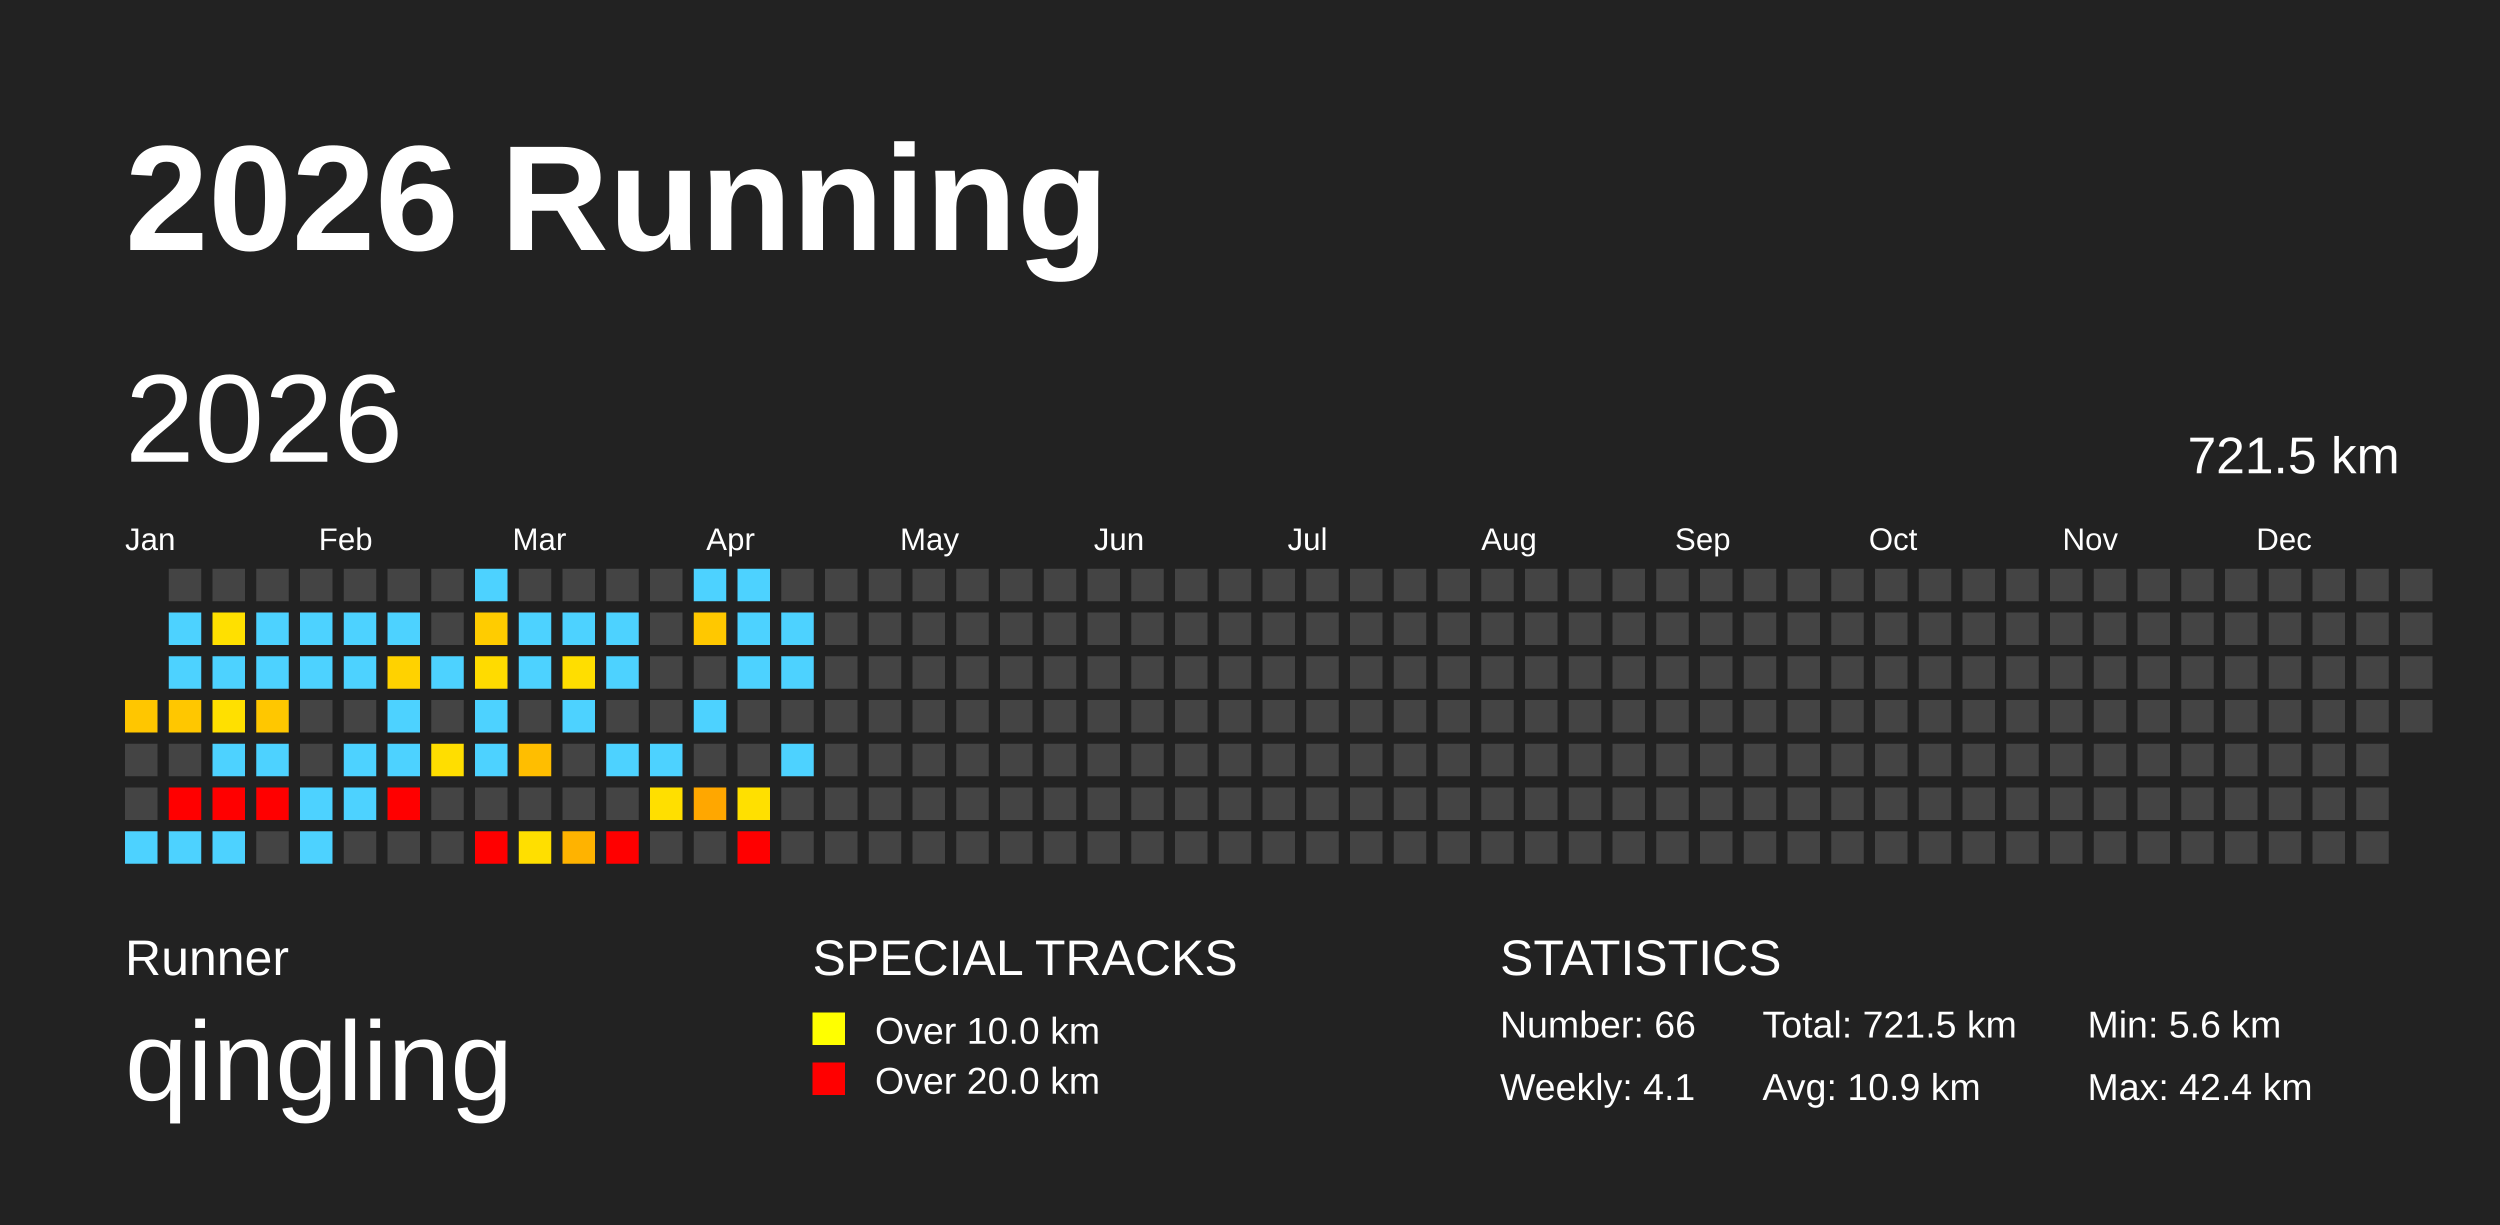
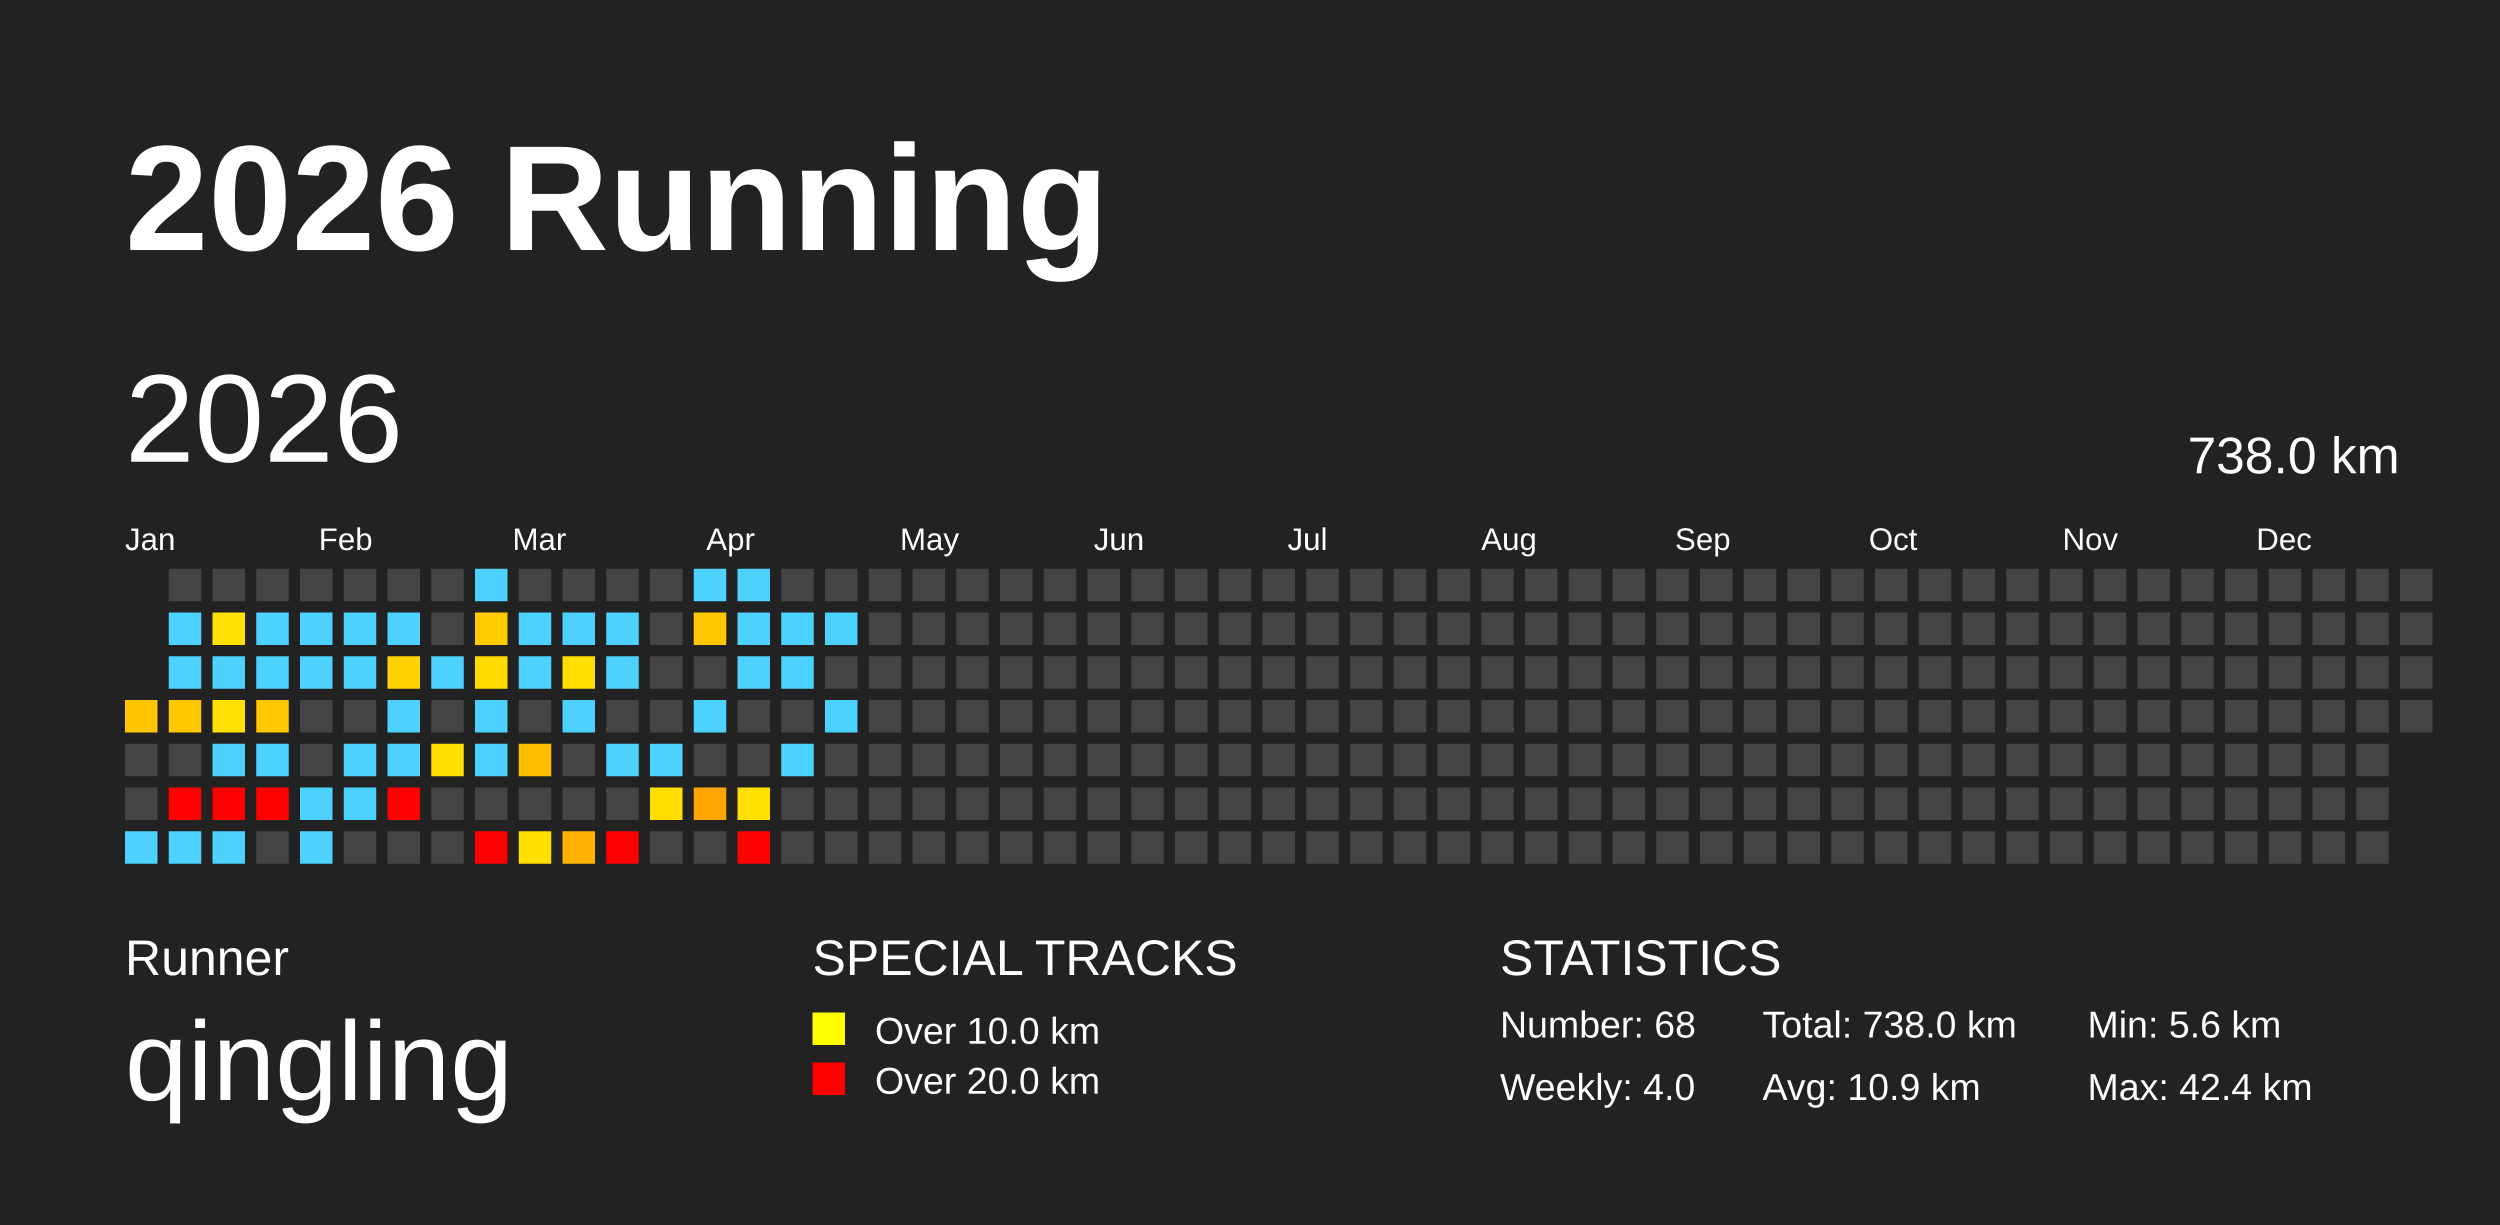
<svg xmlns="http://www.w3.org/2000/svg" baseProfile="full" height="98mm" version="1.1" viewBox="0,0,200,98" width="200mm">
  <defs />
  <rect fill="#222222" height="98" width="200" x="0" y="0" />
  <text fill="#FFFFFF" style="font-size:12px; font-family:Arial; font-weight:bold;" x="10" y="20">2026 Running</text>
  <text fill="#FFFFFF" style="font-size:4px; font-family:Arial" x="10" y="78">Runner</text>
  <text fill="#FFFFFF" style="font-size:9px; font-family:Arial" x="10" y="88">qingling</text>
  <text fill="#FFFFFF" style="font-size:4px; font-family:Arial" x="65" y="78">SPECIAL TRACKS</text>
  <rect fill="yellow" height="2.6" width="2.6" x="65" y="81" />
  <text fill="#FFFFFF" style="font-size:3px; font-family:Arial" x="70" y="83.5">Over 10.0 km</text>
  <rect fill="red" height="2.6" width="2.6" x="65" y="85" />
  <text fill="#FFFFFF" style="font-size:3px; font-family:Arial" x="70" y="87.5">Over 20.0 km</text>
  <text fill="#FFFFFF" style="font-size:4px; font-family:Arial" x="120" y="78">STATISTICS</text>
-   <text fill="#FFFFFF" style="font-size:3px; font-family:Arial" x="120" y="83">Number: 66</text>
-   <text fill="#FFFFFF" style="font-size:3px; font-family:Arial" x="120" y="88">Weekly: 4.1</text>
-   <text fill="#FFFFFF" style="font-size:3px; font-family:Arial" x="141" y="83">Total: 721.5 km</text>
+   <text fill="#FFFFFF" style="font-size:3px; font-family:Arial" x="120" y="83">Number: 68</text>
+   <text fill="#FFFFFF" style="font-size:3px; font-family:Arial" x="120" y="88">Weekly: 4.0</text>
+   <text fill="#FFFFFF" style="font-size:3px; font-family:Arial" x="141" y="83">Total: 738.0 km</text>
  <text fill="#FFFFFF" style="font-size:3px; font-family:Arial" x="141" y="88">Avg: 10.9 km</text>
  <text fill="#FFFFFF" style="font-size:3px; font-family:Arial" x="167" y="83">Min: 5.6 km</text>
  <text fill="#FFFFFF" style="font-size:3px; font-family:Arial" x="167" y="88">Max: 42.4 km</text>
  <text dominant-baseline="hanging" fill="#FFFFFF" style="font-size:10.0px; font-family:Arial;" x="10" y="30">2026</text>
-   <text dominant-baseline="hanging" fill="#FFFFFF" style="font-size:4.125px; font-family:Arial;" x="175" y="35">721.5 km</text>
+   <text dominant-baseline="hanging" fill="#FFFFFF" style="font-size:4.125px; font-family:Arial;" x="175" y="35">738.0 km</text>
  <text fill="#FFFFFF" style="font-size:2.5px; font-family:Arial" x="10.0" y="44">Jan</text>
  <text fill="#FFFFFF" style="font-size:2.5px; font-family:Arial" x="25.5" y="44">Feb</text>
  <text fill="#FFFFFF" style="font-size:2.5px; font-family:Arial" x="41.0" y="44">Mar</text>
  <text fill="#FFFFFF" style="font-size:2.5px; font-family:Arial" x="56.5" y="44">Apr</text>
  <text fill="#FFFFFF" style="font-size:2.5px; font-family:Arial" x="72.0" y="44">May</text>
  <text fill="#FFFFFF" style="font-size:2.5px; font-family:Arial" x="87.5" y="44">Jun</text>
  <text fill="#FFFFFF" style="font-size:2.5px; font-family:Arial" x="103.0" y="44">Jul</text>
  <text fill="#FFFFFF" style="font-size:2.5px; font-family:Arial" x="118.5" y="44">Aug</text>
  <text fill="#FFFFFF" style="font-size:2.5px; font-family:Arial" x="134.0" y="44">Sep</text>
  <text fill="#FFFFFF" style="font-size:2.5px; font-family:Arial" x="149.5" y="44">Oct</text>
  <text fill="#FFFFFF" style="font-size:2.5px; font-family:Arial" x="165.0" y="44">Nov</text>
  <text fill="#FFFFFF" style="font-size:2.5px; font-family:Arial" x="180.5" y="44">Dec</text>
  <rect fill="#ffc600" height="2.6" width="2.6" x="10.0" y="56.0" />
  <rect fill="#444444" height="2.6" width="2.6" x="10.0" y="59.5" />
  <rect fill="#444444" height="2.6" width="2.6" x="10.0" y="63.0" />
  <rect fill="#4dd2ff" height="2.6" width="2.6" x="10.0" y="66.5" />
  <rect fill="#444444" height="2.6" width="2.6" x="13.5" y="45.5" />
  <rect fill="#4dd2ff" height="2.6" width="2.6" x="13.5" y="49.0" />
  <rect fill="#4dd2ff" height="2.6" width="2.6" x="13.5" y="52.5" />
  <rect fill="#ffc700" height="2.6" width="2.6" x="13.5" y="56.0" />
  <rect fill="#444444" height="2.6" width="2.6" x="13.5" y="59.5" />
  <rect fill="red" height="2.6" width="2.6" x="13.5" y="63.0" />
  <rect fill="#4dd2ff" height="2.6" width="2.6" x="13.5" y="66.5" />
  <rect fill="#444444" height="2.6" width="2.6" x="17.0" y="45.5" />
  <rect fill="#ffe000" height="2.6" width="2.6" x="17.0" y="49.0" />
  <rect fill="#4dd2ff" height="2.6" width="2.6" x="17.0" y="52.5" />
  <rect fill="#ffe000" height="2.6" width="2.6" x="17.0" y="56.0" />
  <rect fill="#4dd2ff" height="2.6" width="2.6" x="17.0" y="59.5" />
  <rect fill="red" height="2.6" width="2.6" x="17.0" y="63.0" />
  <rect fill="#4dd2ff" height="2.6" width="2.6" x="17.0" y="66.5" />
  <rect fill="#444444" height="2.6" width="2.6" x="20.5" y="45.5" />
  <rect fill="#4dd2ff" height="2.6" width="2.6" x="20.5" y="49.0" />
  <rect fill="#4dd2ff" height="2.6" width="2.6" x="20.5" y="52.5" />
  <rect fill="#ffc700" height="2.6" width="2.6" x="20.5" y="56.0" />
  <rect fill="#4dd2ff" height="2.6" width="2.6" x="20.5" y="59.5" />
  <rect fill="red" height="2.6" width="2.6" x="20.5" y="63.0" />
  <rect fill="#444444" height="2.6" width="2.6" x="20.5" y="66.5" />
  <rect fill="#444444" height="2.6" width="2.6" x="24.0" y="45.5" />
  <rect fill="#4dd2ff" height="2.6" width="2.6" x="24.0" y="49.0" />
  <rect fill="#4dd2ff" height="2.6" width="2.6" x="24.0" y="52.5" />
  <rect fill="#444444" height="2.6" width="2.6" x="24.0" y="56.0" />
  <rect fill="#444444" height="2.6" width="2.6" x="24.0" y="59.5" />
  <rect fill="#4dd2ff" height="2.6" width="2.6" x="24.0" y="63.0" />
  <rect fill="#4dd2ff" height="2.6" width="2.6" x="24.0" y="66.5" />
  <rect fill="#444444" height="2.6" width="2.6" x="27.5" y="45.5" />
  <rect fill="#4dd2ff" height="2.6" width="2.6" x="27.5" y="49.0" />
  <rect fill="#4dd2ff" height="2.6" width="2.6" x="27.5" y="52.5" />
  <rect fill="#444444" height="2.6" width="2.6" x="27.5" y="56.0" />
  <rect fill="#4dd2ff" height="2.6" width="2.6" x="27.5" y="59.5" />
  <rect fill="#4dd2ff" height="2.6" width="2.6" x="27.5" y="63.0" />
  <rect fill="#444444" height="2.6" width="2.6" x="27.5" y="66.5" />
  <rect fill="#444444" height="2.6" width="2.6" x="31.0" y="45.5" />
  <rect fill="#4dd2ff" height="2.6" width="2.6" x="31.0" y="49.0" />
  <rect fill="#ffd200" height="2.6" width="2.6" x="31.0" y="52.5" />
  <rect fill="#4dd2ff" height="2.6" width="2.6" x="31.0" y="56.0" />
  <rect fill="#4dd2ff" height="2.6" width="2.6" x="31.0" y="59.5" />
  <rect fill="red" height="2.6" width="2.6" x="31.0" y="63.0" />
  <rect fill="#444444" height="2.6" width="2.6" x="31.0" y="66.5" />
  <rect fill="#444444" height="2.6" width="2.6" x="34.5" y="45.5" />
  <rect fill="#444444" height="2.6" width="2.6" x="34.5" y="49.0" />
  <rect fill="#4dd2ff" height="2.6" width="2.6" x="34.5" y="52.5" />
  <rect fill="#444444" height="2.6" width="2.6" x="34.5" y="56.0" />
  <rect fill="#ffde00" height="2.6" width="2.6" x="34.5" y="59.5" />
  <rect fill="#444444" height="2.6" width="2.6" x="34.5" y="63.0" />
  <rect fill="#444444" height="2.6" width="2.6" x="34.5" y="66.5" />
  <rect fill="#4dd2ff" height="2.6" width="2.6" x="38.0" y="45.5" />
  <rect fill="#ffcc00" height="2.6" width="2.6" x="38.0" y="49.0" />
  <rect fill="#ffdb00" height="2.6" width="2.6" x="38.0" y="52.5" />
  <rect fill="#4dd2ff" height="2.6" width="2.6" x="38.0" y="56.0" />
  <rect fill="#4dd2ff" height="2.6" width="2.6" x="38.0" y="59.5" />
  <rect fill="#444444" height="2.6" width="2.6" x="38.0" y="63.0" />
  <rect fill="red" height="2.6" width="2.6" x="38.0" y="66.5" />
  <rect fill="#444444" height="2.6" width="2.6" x="41.5" y="45.5" />
  <rect fill="#4dd2ff" height="2.6" width="2.6" x="41.5" y="49.0" />
  <rect fill="#4dd2ff" height="2.6" width="2.6" x="41.5" y="52.5" />
  <rect fill="#444444" height="2.6" width="2.6" x="41.5" y="56.0" />
  <rect fill="#ffbe00" height="2.6" width="2.6" x="41.5" y="59.5" />
  <rect fill="#444444" height="2.6" width="2.6" x="41.5" y="63.0" />
  <rect fill="#ffdf00" height="2.6" width="2.6" x="41.5" y="66.5" />
  <rect fill="#444444" height="2.6" width="2.6" x="45.0" y="45.5" />
  <rect fill="#4dd2ff" height="2.6" width="2.6" x="45.0" y="49.0" />
  <rect fill="#ffde00" height="2.6" width="2.6" x="45.0" y="52.5" />
  <rect fill="#4dd2ff" height="2.6" width="2.6" x="45.0" y="56.0" />
  <rect fill="#444444" height="2.6" width="2.6" x="45.0" y="59.5" />
  <rect fill="#444444" height="2.6" width="2.6" x="45.0" y="63.0" />
  <rect fill="#ffb300" height="2.6" width="2.6" x="45.0" y="66.5" />
  <rect fill="#444444" height="2.6" width="2.6" x="48.5" y="45.5" />
  <rect fill="#4dd2ff" height="2.6" width="2.6" x="48.5" y="49.0" />
  <rect fill="#4dd2ff" height="2.6" width="2.6" x="48.5" y="52.5" />
  <rect fill="#444444" height="2.6" width="2.6" x="48.5" y="56.0" />
  <rect fill="#4dd2ff" height="2.6" width="2.6" x="48.5" y="59.5" />
  <rect fill="#444444" height="2.6" width="2.6" x="48.5" y="63.0" />
  <rect fill="red" height="2.6" width="2.6" x="48.5" y="66.5" />
  <rect fill="#444444" height="2.6" width="2.6" x="52.0" y="45.5" />
  <rect fill="#444444" height="2.6" width="2.6" x="52.0" y="49.0" />
  <rect fill="#444444" height="2.6" width="2.6" x="52.0" y="52.5" />
  <rect fill="#444444" height="2.6" width="2.6" x="52.0" y="56.0" />
  <rect fill="#4dd2ff" height="2.6" width="2.6" x="52.0" y="59.5" />
  <rect fill="#ffdf00" height="2.6" width="2.6" x="52.0" y="63.0" />
  <rect fill="#444444" height="2.6" width="2.6" x="52.0" y="66.5" />
  <rect fill="#4dd2ff" height="2.6" width="2.6" x="55.5" y="45.5" />
  <rect fill="#ffc800" height="2.6" width="2.6" x="55.5" y="49.0" />
  <rect fill="#444444" height="2.6" width="2.6" x="55.5" y="52.5" />
  <rect fill="#4dd2ff" height="2.6" width="2.6" x="55.5" y="56.0" />
  <rect fill="#444444" height="2.6" width="2.6" x="55.5" y="59.5" />
  <rect fill="#ffa700" height="2.6" width="2.6" x="55.5" y="63.0" />
  <rect fill="#444444" height="2.6" width="2.6" x="55.5" y="66.5" />
  <rect fill="#4dd2ff" height="2.6" width="2.6" x="59.0" y="45.5" />
  <rect fill="#4dd2ff" height="2.6" width="2.6" x="59.0" y="49.0" />
  <rect fill="#4dd2ff" height="2.6" width="2.6" x="59.0" y="52.5" />
  <rect fill="#444444" height="2.6" width="2.6" x="59.0" y="56.0" />
  <rect fill="#444444" height="2.6" width="2.6" x="59.0" y="59.5" />
  <rect fill="#ffe000" height="2.6" width="2.6" x="59.0" y="63.0" />
  <rect fill="red" height="2.6" width="2.6" x="59.0" y="66.5" />
  <rect fill="#444444" height="2.6" width="2.6" x="62.5" y="45.5" />
  <rect fill="#4dd2ff" height="2.6" width="2.6" x="62.5" y="49.0" />
  <rect fill="#4dd2ff" height="2.6" width="2.6" x="62.5" y="52.5" />
  <rect fill="#444444" height="2.6" width="2.6" x="62.5" y="56.0" />
  <rect fill="#4dd2ff" height="2.6" width="2.6" x="62.5" y="59.5" />
  <rect fill="#444444" height="2.6" width="2.6" x="62.5" y="63.0" />
  <rect fill="#444444" height="2.6" width="2.6" x="62.5" y="66.5" />
  <rect fill="#444444" height="2.6" width="2.6" x="66.0" y="45.5" />
-   <rect fill="#444444" height="2.6" width="2.6" x="66.0" y="49.0" />
+   <rect fill="#4dd2ff" height="2.6" width="2.6" x="66.0" y="49.0" />
  <rect fill="#444444" height="2.6" width="2.6" x="66.0" y="52.5" />
-   <rect fill="#444444" height="2.6" width="2.6" x="66.0" y="56.0" />
+   <rect fill="#4dd2ff" height="2.6" width="2.6" x="66.0" y="56.0" />
  <rect fill="#444444" height="2.6" width="2.6" x="66.0" y="59.5" />
  <rect fill="#444444" height="2.6" width="2.6" x="66.0" y="63.0" />
  <rect fill="#444444" height="2.6" width="2.6" x="66.0" y="66.5" />
  <rect fill="#444444" height="2.6" width="2.6" x="69.5" y="45.5" />
  <rect fill="#444444" height="2.6" width="2.6" x="69.5" y="49.0" />
  <rect fill="#444444" height="2.6" width="2.6" x="69.5" y="52.5" />
  <rect fill="#444444" height="2.6" width="2.6" x="69.5" y="56.0" />
  <rect fill="#444444" height="2.6" width="2.6" x="69.5" y="59.5" />
  <rect fill="#444444" height="2.6" width="2.6" x="69.5" y="63.0" />
  <rect fill="#444444" height="2.6" width="2.6" x="69.5" y="66.5" />
  <rect fill="#444444" height="2.6" width="2.6" x="73.0" y="45.5" />
  <rect fill="#444444" height="2.6" width="2.6" x="73.0" y="49.0" />
  <rect fill="#444444" height="2.6" width="2.6" x="73.0" y="52.5" />
  <rect fill="#444444" height="2.6" width="2.6" x="73.0" y="56.0" />
  <rect fill="#444444" height="2.6" width="2.6" x="73.0" y="59.5" />
  <rect fill="#444444" height="2.6" width="2.6" x="73.0" y="63.0" />
  <rect fill="#444444" height="2.6" width="2.6" x="73.0" y="66.5" />
  <rect fill="#444444" height="2.6" width="2.6" x="76.5" y="45.5" />
  <rect fill="#444444" height="2.6" width="2.6" x="76.5" y="49.0" />
  <rect fill="#444444" height="2.6" width="2.6" x="76.5" y="52.5" />
  <rect fill="#444444" height="2.6" width="2.6" x="76.5" y="56.0" />
  <rect fill="#444444" height="2.6" width="2.6" x="76.5" y="59.5" />
  <rect fill="#444444" height="2.6" width="2.6" x="76.5" y="63.0" />
  <rect fill="#444444" height="2.6" width="2.6" x="76.5" y="66.5" />
  <rect fill="#444444" height="2.6" width="2.6" x="80.0" y="45.5" />
  <rect fill="#444444" height="2.6" width="2.6" x="80.0" y="49.0" />
  <rect fill="#444444" height="2.6" width="2.6" x="80.0" y="52.5" />
  <rect fill="#444444" height="2.6" width="2.6" x="80.0" y="56.0" />
  <rect fill="#444444" height="2.6" width="2.6" x="80.0" y="59.5" />
  <rect fill="#444444" height="2.6" width="2.6" x="80.0" y="63.0" />
  <rect fill="#444444" height="2.6" width="2.6" x="80.0" y="66.5" />
  <rect fill="#444444" height="2.6" width="2.6" x="83.5" y="45.5" />
  <rect fill="#444444" height="2.6" width="2.6" x="83.5" y="49.0" />
  <rect fill="#444444" height="2.6" width="2.6" x="83.5" y="52.5" />
  <rect fill="#444444" height="2.6" width="2.6" x="83.5" y="56.0" />
  <rect fill="#444444" height="2.6" width="2.6" x="83.5" y="59.5" />
  <rect fill="#444444" height="2.6" width="2.6" x="83.5" y="63.0" />
  <rect fill="#444444" height="2.6" width="2.6" x="83.5" y="66.5" />
  <rect fill="#444444" height="2.6" width="2.6" x="87.0" y="45.5" />
  <rect fill="#444444" height="2.6" width="2.6" x="87.0" y="49.0" />
  <rect fill="#444444" height="2.6" width="2.6" x="87.0" y="52.5" />
  <rect fill="#444444" height="2.6" width="2.6" x="87.0" y="56.0" />
  <rect fill="#444444" height="2.6" width="2.6" x="87.0" y="59.5" />
  <rect fill="#444444" height="2.6" width="2.6" x="87.0" y="63.0" />
  <rect fill="#444444" height="2.6" width="2.6" x="87.0" y="66.5" />
  <rect fill="#444444" height="2.6" width="2.6" x="90.5" y="45.5" />
  <rect fill="#444444" height="2.6" width="2.6" x="90.5" y="49.0" />
  <rect fill="#444444" height="2.6" width="2.6" x="90.5" y="52.5" />
  <rect fill="#444444" height="2.6" width="2.6" x="90.5" y="56.0" />
  <rect fill="#444444" height="2.6" width="2.6" x="90.5" y="59.5" />
  <rect fill="#444444" height="2.6" width="2.6" x="90.5" y="63.0" />
  <rect fill="#444444" height="2.6" width="2.6" x="90.5" y="66.5" />
  <rect fill="#444444" height="2.6" width="2.6" x="94.0" y="45.5" />
  <rect fill="#444444" height="2.6" width="2.6" x="94.0" y="49.0" />
  <rect fill="#444444" height="2.6" width="2.6" x="94.0" y="52.5" />
  <rect fill="#444444" height="2.6" width="2.6" x="94.0" y="56.0" />
  <rect fill="#444444" height="2.6" width="2.6" x="94.0" y="59.5" />
  <rect fill="#444444" height="2.6" width="2.6" x="94.0" y="63.0" />
  <rect fill="#444444" height="2.6" width="2.6" x="94.0" y="66.5" />
  <rect fill="#444444" height="2.6" width="2.6" x="97.5" y="45.5" />
  <rect fill="#444444" height="2.6" width="2.6" x="97.5" y="49.0" />
  <rect fill="#444444" height="2.6" width="2.6" x="97.5" y="52.5" />
  <rect fill="#444444" height="2.6" width="2.6" x="97.5" y="56.0" />
  <rect fill="#444444" height="2.6" width="2.6" x="97.5" y="59.5" />
  <rect fill="#444444" height="2.6" width="2.6" x="97.5" y="63.0" />
  <rect fill="#444444" height="2.6" width="2.6" x="97.5" y="66.5" />
  <rect fill="#444444" height="2.6" width="2.6" x="101.0" y="45.5" />
  <rect fill="#444444" height="2.6" width="2.6" x="101.0" y="49.0" />
  <rect fill="#444444" height="2.6" width="2.6" x="101.0" y="52.5" />
  <rect fill="#444444" height="2.6" width="2.6" x="101.0" y="56.0" />
  <rect fill="#444444" height="2.6" width="2.6" x="101.0" y="59.5" />
  <rect fill="#444444" height="2.6" width="2.6" x="101.0" y="63.0" />
  <rect fill="#444444" height="2.6" width="2.6" x="101.0" y="66.5" />
  <rect fill="#444444" height="2.6" width="2.6" x="104.5" y="45.5" />
  <rect fill="#444444" height="2.6" width="2.6" x="104.5" y="49.0" />
  <rect fill="#444444" height="2.6" width="2.6" x="104.5" y="52.5" />
  <rect fill="#444444" height="2.6" width="2.6" x="104.5" y="56.0" />
  <rect fill="#444444" height="2.6" width="2.6" x="104.5" y="59.5" />
  <rect fill="#444444" height="2.6" width="2.6" x="104.5" y="63.0" />
  <rect fill="#444444" height="2.6" width="2.6" x="104.5" y="66.5" />
  <rect fill="#444444" height="2.6" width="2.6" x="108.0" y="45.5" />
  <rect fill="#444444" height="2.6" width="2.6" x="108.0" y="49.0" />
  <rect fill="#444444" height="2.6" width="2.6" x="108.0" y="52.5" />
  <rect fill="#444444" height="2.6" width="2.6" x="108.0" y="56.0" />
  <rect fill="#444444" height="2.6" width="2.6" x="108.0" y="59.5" />
  <rect fill="#444444" height="2.6" width="2.6" x="108.0" y="63.0" />
  <rect fill="#444444" height="2.6" width="2.6" x="108.0" y="66.5" />
  <rect fill="#444444" height="2.6" width="2.6" x="111.5" y="45.5" />
  <rect fill="#444444" height="2.6" width="2.6" x="111.5" y="49.0" />
  <rect fill="#444444" height="2.6" width="2.6" x="111.5" y="52.5" />
  <rect fill="#444444" height="2.6" width="2.6" x="111.5" y="56.0" />
  <rect fill="#444444" height="2.6" width="2.6" x="111.5" y="59.5" />
  <rect fill="#444444" height="2.6" width="2.6" x="111.5" y="63.0" />
  <rect fill="#444444" height="2.6" width="2.6" x="111.5" y="66.5" />
  <rect fill="#444444" height="2.6" width="2.6" x="115.0" y="45.5" />
  <rect fill="#444444" height="2.6" width="2.6" x="115.0" y="49.0" />
  <rect fill="#444444" height="2.6" width="2.6" x="115.0" y="52.5" />
  <rect fill="#444444" height="2.6" width="2.6" x="115.0" y="56.0" />
  <rect fill="#444444" height="2.6" width="2.6" x="115.0" y="59.5" />
  <rect fill="#444444" height="2.6" width="2.6" x="115.0" y="63.0" />
  <rect fill="#444444" height="2.6" width="2.6" x="115.0" y="66.5" />
  <rect fill="#444444" height="2.6" width="2.6" x="118.5" y="45.5" />
  <rect fill="#444444" height="2.6" width="2.6" x="118.5" y="49.0" />
  <rect fill="#444444" height="2.6" width="2.6" x="118.5" y="52.5" />
  <rect fill="#444444" height="2.6" width="2.6" x="118.5" y="56.0" />
  <rect fill="#444444" height="2.6" width="2.6" x="118.5" y="59.5" />
  <rect fill="#444444" height="2.6" width="2.6" x="118.5" y="63.0" />
  <rect fill="#444444" height="2.6" width="2.6" x="118.5" y="66.5" />
  <rect fill="#444444" height="2.6" width="2.6" x="122.0" y="45.5" />
  <rect fill="#444444" height="2.6" width="2.6" x="122.0" y="49.0" />
  <rect fill="#444444" height="2.6" width="2.6" x="122.0" y="52.5" />
  <rect fill="#444444" height="2.6" width="2.6" x="122.0" y="56.0" />
  <rect fill="#444444" height="2.6" width="2.6" x="122.0" y="59.5" />
  <rect fill="#444444" height="2.6" width="2.6" x="122.0" y="63.0" />
  <rect fill="#444444" height="2.6" width="2.6" x="122.0" y="66.5" />
  <rect fill="#444444" height="2.6" width="2.6" x="125.5" y="45.5" />
  <rect fill="#444444" height="2.6" width="2.6" x="125.5" y="49.0" />
  <rect fill="#444444" height="2.6" width="2.6" x="125.5" y="52.5" />
  <rect fill="#444444" height="2.6" width="2.6" x="125.5" y="56.0" />
  <rect fill="#444444" height="2.6" width="2.6" x="125.5" y="59.5" />
  <rect fill="#444444" height="2.6" width="2.6" x="125.5" y="63.0" />
  <rect fill="#444444" height="2.6" width="2.6" x="125.5" y="66.5" />
  <rect fill="#444444" height="2.6" width="2.6" x="129.0" y="45.5" />
  <rect fill="#444444" height="2.6" width="2.6" x="129.0" y="49.0" />
  <rect fill="#444444" height="2.6" width="2.6" x="129.0" y="52.5" />
  <rect fill="#444444" height="2.6" width="2.6" x="129.0" y="56.0" />
  <rect fill="#444444" height="2.6" width="2.6" x="129.0" y="59.5" />
  <rect fill="#444444" height="2.6" width="2.6" x="129.0" y="63.0" />
  <rect fill="#444444" height="2.6" width="2.6" x="129.0" y="66.5" />
  <rect fill="#444444" height="2.6" width="2.6" x="132.5" y="45.5" />
  <rect fill="#444444" height="2.6" width="2.6" x="132.5" y="49.0" />
  <rect fill="#444444" height="2.6" width="2.6" x="132.5" y="52.5" />
  <rect fill="#444444" height="2.6" width="2.6" x="132.5" y="56.0" />
  <rect fill="#444444" height="2.6" width="2.6" x="132.5" y="59.5" />
  <rect fill="#444444" height="2.6" width="2.6" x="132.5" y="63.0" />
  <rect fill="#444444" height="2.6" width="2.6" x="132.5" y="66.5" />
  <rect fill="#444444" height="2.6" width="2.6" x="136.0" y="45.5" />
  <rect fill="#444444" height="2.6" width="2.6" x="136.0" y="49.0" />
  <rect fill="#444444" height="2.6" width="2.6" x="136.0" y="52.5" />
  <rect fill="#444444" height="2.6" width="2.6" x="136.0" y="56.0" />
  <rect fill="#444444" height="2.6" width="2.6" x="136.0" y="59.5" />
  <rect fill="#444444" height="2.6" width="2.6" x="136.0" y="63.0" />
  <rect fill="#444444" height="2.6" width="2.6" x="136.0" y="66.5" />
  <rect fill="#444444" height="2.6" width="2.6" x="139.5" y="45.5" />
  <rect fill="#444444" height="2.6" width="2.6" x="139.5" y="49.0" />
  <rect fill="#444444" height="2.6" width="2.6" x="139.5" y="52.5" />
  <rect fill="#444444" height="2.6" width="2.6" x="139.5" y="56.0" />
  <rect fill="#444444" height="2.6" width="2.6" x="139.5" y="59.5" />
  <rect fill="#444444" height="2.6" width="2.6" x="139.5" y="63.0" />
  <rect fill="#444444" height="2.6" width="2.6" x="139.5" y="66.5" />
  <rect fill="#444444" height="2.6" width="2.6" x="143.0" y="45.5" />
  <rect fill="#444444" height="2.6" width="2.6" x="143.0" y="49.0" />
  <rect fill="#444444" height="2.6" width="2.6" x="143.0" y="52.5" />
  <rect fill="#444444" height="2.6" width="2.6" x="143.0" y="56.0" />
  <rect fill="#444444" height="2.6" width="2.6" x="143.0" y="59.5" />
  <rect fill="#444444" height="2.6" width="2.6" x="143.0" y="63.0" />
  <rect fill="#444444" height="2.6" width="2.6" x="143.0" y="66.5" />
  <rect fill="#444444" height="2.6" width="2.6" x="146.5" y="45.5" />
  <rect fill="#444444" height="2.6" width="2.6" x="146.5" y="49.0" />
  <rect fill="#444444" height="2.6" width="2.6" x="146.5" y="52.5" />
  <rect fill="#444444" height="2.6" width="2.6" x="146.5" y="56.0" />
  <rect fill="#444444" height="2.6" width="2.6" x="146.5" y="59.5" />
  <rect fill="#444444" height="2.6" width="2.6" x="146.5" y="63.0" />
  <rect fill="#444444" height="2.6" width="2.6" x="146.5" y="66.5" />
  <rect fill="#444444" height="2.6" width="2.6" x="150.0" y="45.5" />
  <rect fill="#444444" height="2.6" width="2.6" x="150.0" y="49.0" />
  <rect fill="#444444" height="2.6" width="2.6" x="150.0" y="52.5" />
  <rect fill="#444444" height="2.6" width="2.6" x="150.0" y="56.0" />
  <rect fill="#444444" height="2.6" width="2.6" x="150.0" y="59.5" />
  <rect fill="#444444" height="2.6" width="2.6" x="150.0" y="63.0" />
  <rect fill="#444444" height="2.6" width="2.6" x="150.0" y="66.5" />
  <rect fill="#444444" height="2.6" width="2.6" x="153.5" y="45.5" />
  <rect fill="#444444" height="2.6" width="2.6" x="153.5" y="49.0" />
  <rect fill="#444444" height="2.6" width="2.6" x="153.5" y="52.5" />
  <rect fill="#444444" height="2.6" width="2.6" x="153.5" y="56.0" />
  <rect fill="#444444" height="2.6" width="2.6" x="153.5" y="59.5" />
  <rect fill="#444444" height="2.6" width="2.6" x="153.5" y="63.0" />
  <rect fill="#444444" height="2.6" width="2.6" x="153.5" y="66.5" />
  <rect fill="#444444" height="2.6" width="2.6" x="157.0" y="45.5" />
  <rect fill="#444444" height="2.6" width="2.6" x="157.0" y="49.0" />
  <rect fill="#444444" height="2.6" width="2.6" x="157.0" y="52.5" />
  <rect fill="#444444" height="2.6" width="2.6" x="157.0" y="56.0" />
  <rect fill="#444444" height="2.6" width="2.6" x="157.0" y="59.5" />
  <rect fill="#444444" height="2.6" width="2.6" x="157.0" y="63.0" />
  <rect fill="#444444" height="2.6" width="2.6" x="157.0" y="66.5" />
  <rect fill="#444444" height="2.6" width="2.6" x="160.5" y="45.5" />
  <rect fill="#444444" height="2.6" width="2.6" x="160.5" y="49.0" />
  <rect fill="#444444" height="2.6" width="2.6" x="160.5" y="52.5" />
  <rect fill="#444444" height="2.6" width="2.6" x="160.5" y="56.0" />
  <rect fill="#444444" height="2.6" width="2.6" x="160.5" y="59.5" />
  <rect fill="#444444" height="2.6" width="2.6" x="160.5" y="63.0" />
  <rect fill="#444444" height="2.6" width="2.6" x="160.5" y="66.5" />
  <rect fill="#444444" height="2.6" width="2.6" x="164.0" y="45.5" />
  <rect fill="#444444" height="2.6" width="2.6" x="164.0" y="49.0" />
  <rect fill="#444444" height="2.6" width="2.6" x="164.0" y="52.5" />
  <rect fill="#444444" height="2.6" width="2.6" x="164.0" y="56.0" />
  <rect fill="#444444" height="2.6" width="2.6" x="164.0" y="59.5" />
  <rect fill="#444444" height="2.6" width="2.6" x="164.0" y="63.0" />
  <rect fill="#444444" height="2.6" width="2.6" x="164.0" y="66.5" />
  <rect fill="#444444" height="2.6" width="2.6" x="167.5" y="45.5" />
  <rect fill="#444444" height="2.6" width="2.6" x="167.5" y="49.0" />
  <rect fill="#444444" height="2.6" width="2.6" x="167.5" y="52.5" />
  <rect fill="#444444" height="2.6" width="2.6" x="167.5" y="56.0" />
  <rect fill="#444444" height="2.6" width="2.6" x="167.5" y="59.5" />
  <rect fill="#444444" height="2.6" width="2.6" x="167.5" y="63.0" />
  <rect fill="#444444" height="2.6" width="2.6" x="167.5" y="66.5" />
  <rect fill="#444444" height="2.6" width="2.6" x="171.0" y="45.5" />
  <rect fill="#444444" height="2.6" width="2.6" x="171.0" y="49.0" />
  <rect fill="#444444" height="2.6" width="2.6" x="171.0" y="52.5" />
  <rect fill="#444444" height="2.6" width="2.6" x="171.0" y="56.0" />
  <rect fill="#444444" height="2.6" width="2.6" x="171.0" y="59.5" />
  <rect fill="#444444" height="2.6" width="2.6" x="171.0" y="63.0" />
  <rect fill="#444444" height="2.6" width="2.6" x="171.0" y="66.5" />
  <rect fill="#444444" height="2.6" width="2.6" x="174.5" y="45.5" />
  <rect fill="#444444" height="2.6" width="2.6" x="174.5" y="49.0" />
  <rect fill="#444444" height="2.6" width="2.6" x="174.5" y="52.5" />
  <rect fill="#444444" height="2.6" width="2.6" x="174.5" y="56.0" />
  <rect fill="#444444" height="2.6" width="2.6" x="174.5" y="59.5" />
  <rect fill="#444444" height="2.6" width="2.6" x="174.5" y="63.0" />
  <rect fill="#444444" height="2.6" width="2.6" x="174.5" y="66.5" />
  <rect fill="#444444" height="2.6" width="2.6" x="178.0" y="45.5" />
  <rect fill="#444444" height="2.6" width="2.6" x="178.0" y="49.0" />
  <rect fill="#444444" height="2.6" width="2.6" x="178.0" y="52.5" />
  <rect fill="#444444" height="2.6" width="2.6" x="178.0" y="56.0" />
  <rect fill="#444444" height="2.6" width="2.6" x="178.0" y="59.5" />
  <rect fill="#444444" height="2.6" width="2.6" x="178.0" y="63.0" />
  <rect fill="#444444" height="2.6" width="2.6" x="178.0" y="66.5" />
  <rect fill="#444444" height="2.6" width="2.6" x="181.5" y="45.5" />
  <rect fill="#444444" height="2.6" width="2.6" x="181.5" y="49.0" />
  <rect fill="#444444" height="2.6" width="2.6" x="181.5" y="52.5" />
  <rect fill="#444444" height="2.6" width="2.6" x="181.5" y="56.0" />
  <rect fill="#444444" height="2.6" width="2.6" x="181.5" y="59.5" />
  <rect fill="#444444" height="2.6" width="2.6" x="181.5" y="63.0" />
  <rect fill="#444444" height="2.6" width="2.6" x="181.5" y="66.5" />
  <rect fill="#444444" height="2.6" width="2.6" x="185.0" y="45.5" />
  <rect fill="#444444" height="2.6" width="2.6" x="185.0" y="49.0" />
  <rect fill="#444444" height="2.6" width="2.6" x="185.0" y="52.5" />
  <rect fill="#444444" height="2.6" width="2.6" x="185.0" y="56.0" />
  <rect fill="#444444" height="2.6" width="2.6" x="185.0" y="59.5" />
  <rect fill="#444444" height="2.6" width="2.6" x="185.0" y="63.0" />
  <rect fill="#444444" height="2.6" width="2.6" x="185.0" y="66.5" />
  <rect fill="#444444" height="2.6" width="2.6" x="188.5" y="45.5" />
  <rect fill="#444444" height="2.6" width="2.6" x="188.5" y="49.0" />
  <rect fill="#444444" height="2.6" width="2.6" x="188.5" y="52.5" />
  <rect fill="#444444" height="2.6" width="2.6" x="188.5" y="56.0" />
  <rect fill="#444444" height="2.6" width="2.6" x="188.5" y="59.5" />
  <rect fill="#444444" height="2.6" width="2.6" x="188.5" y="63.0" />
  <rect fill="#444444" height="2.6" width="2.6" x="188.5" y="66.5" />
  <rect fill="#444444" height="2.6" width="2.6" x="192.0" y="45.5" />
  <rect fill="#444444" height="2.6" width="2.6" x="192.0" y="49.0" />
  <rect fill="#444444" height="2.6" width="2.6" x="192.0" y="52.5" />
  <rect fill="#444444" height="2.6" width="2.6" x="192.0" y="56.0" />
</svg>
